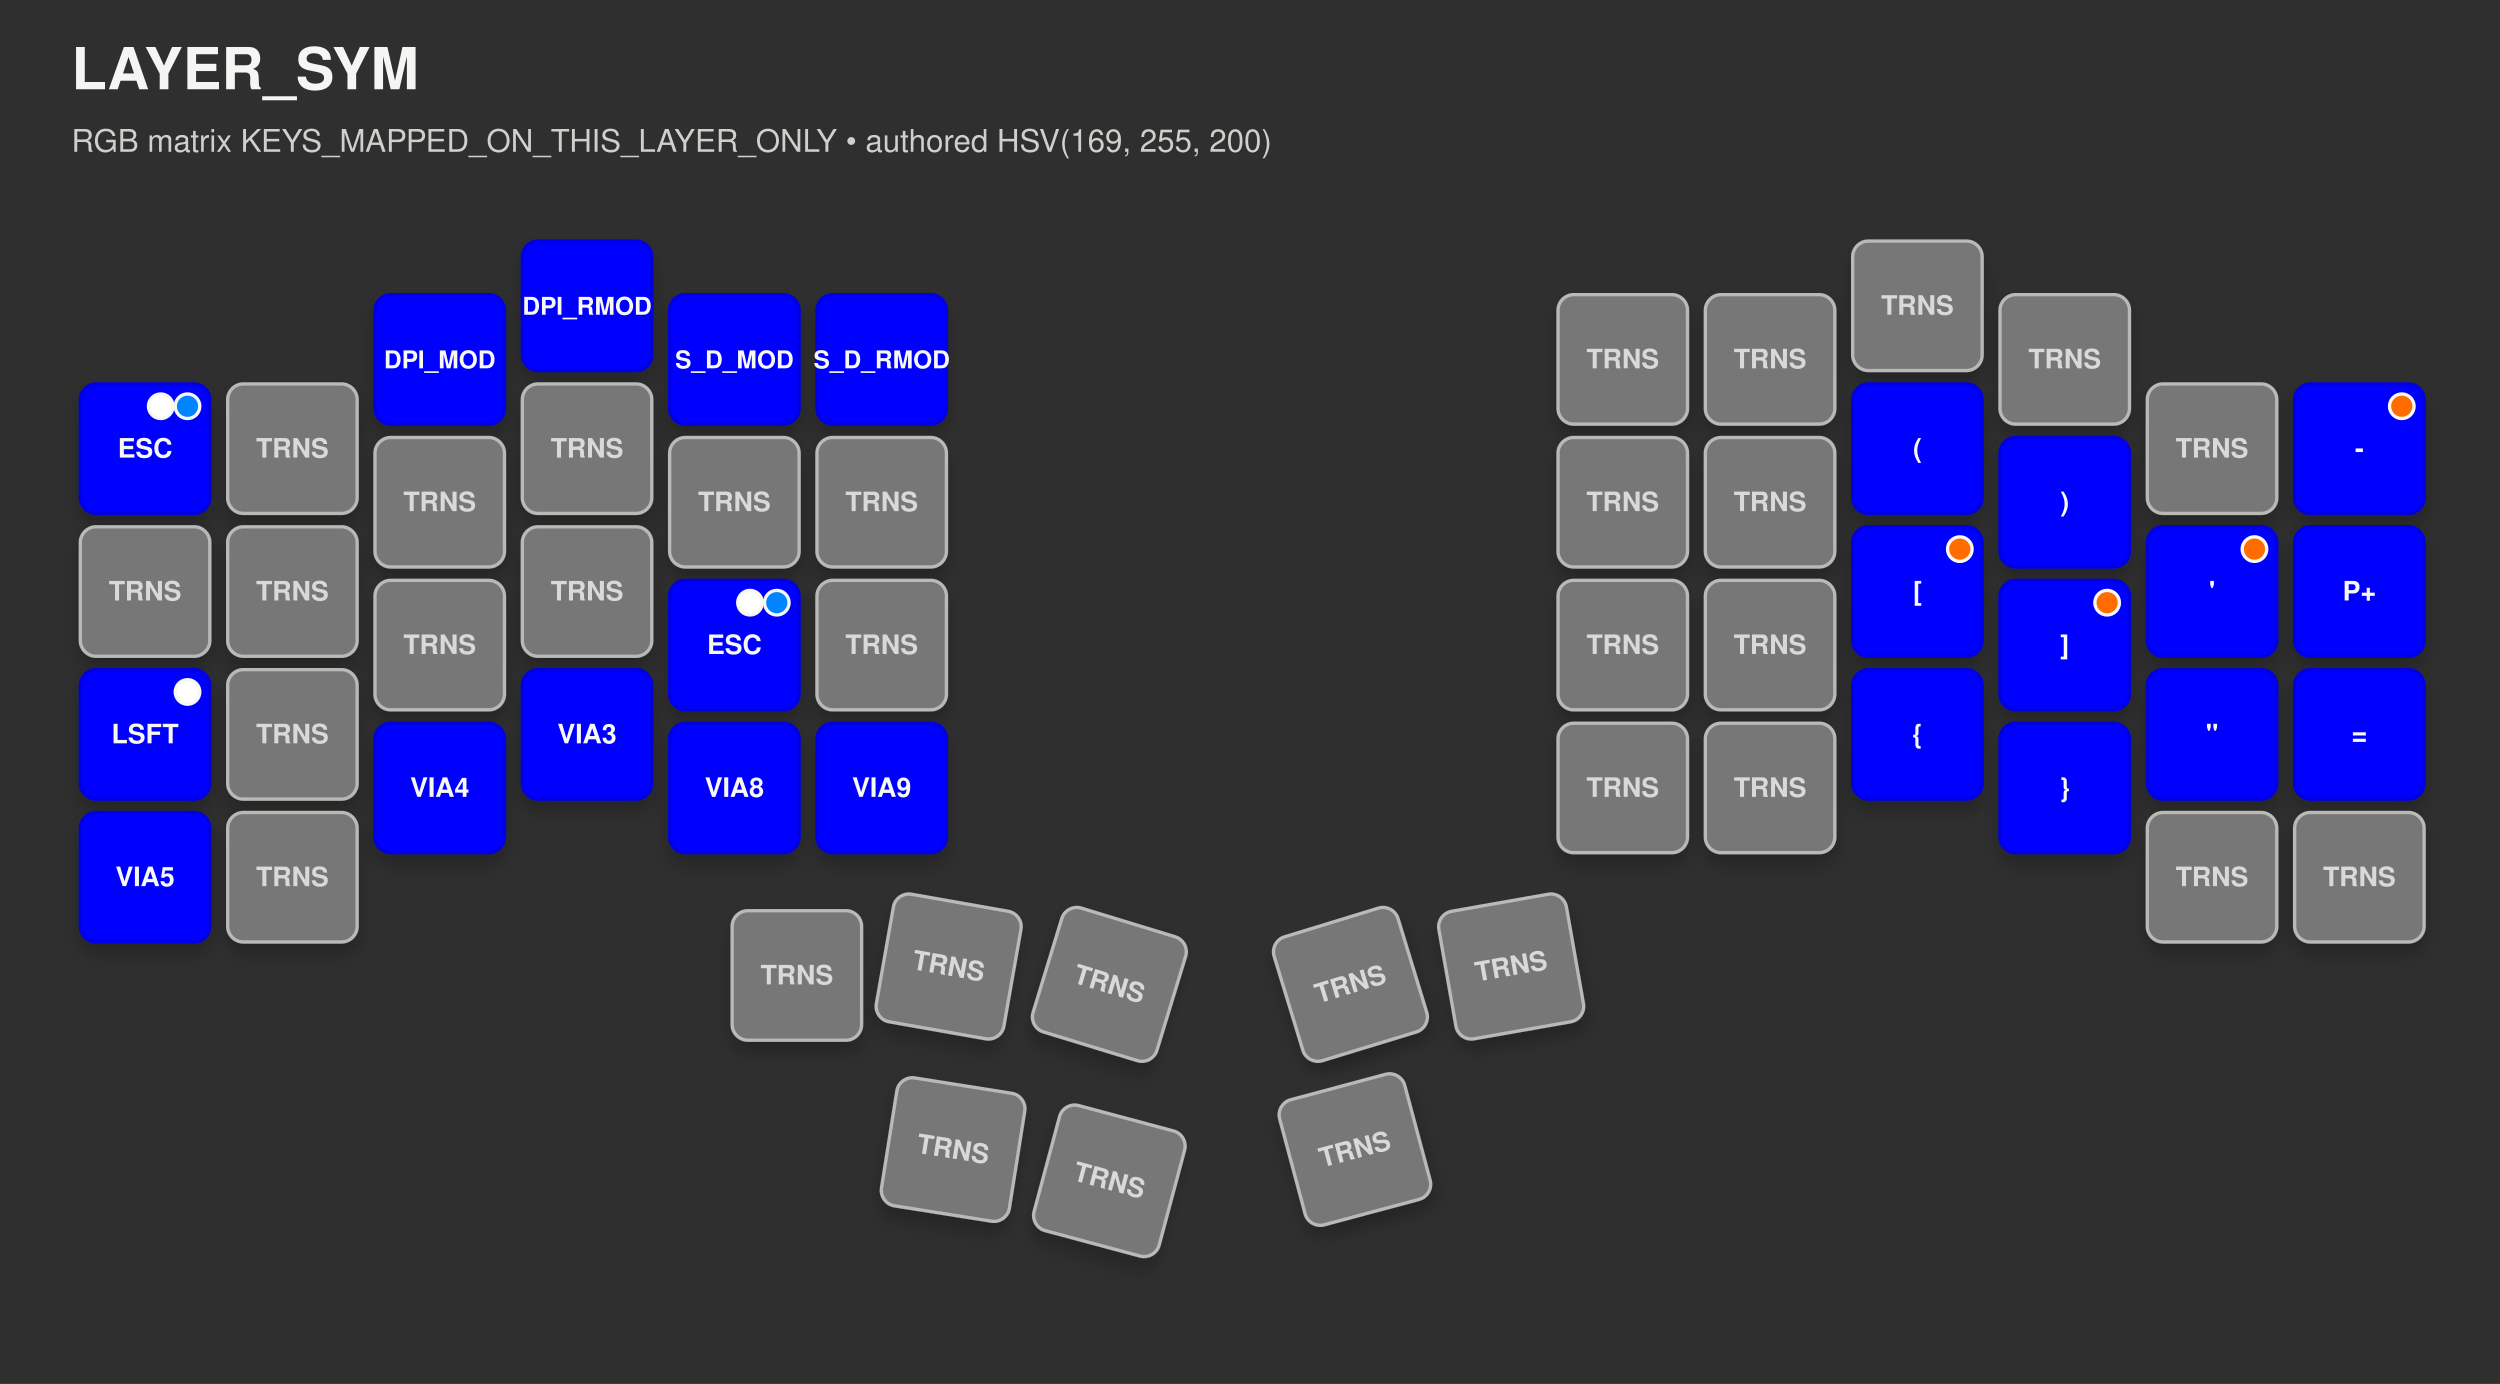
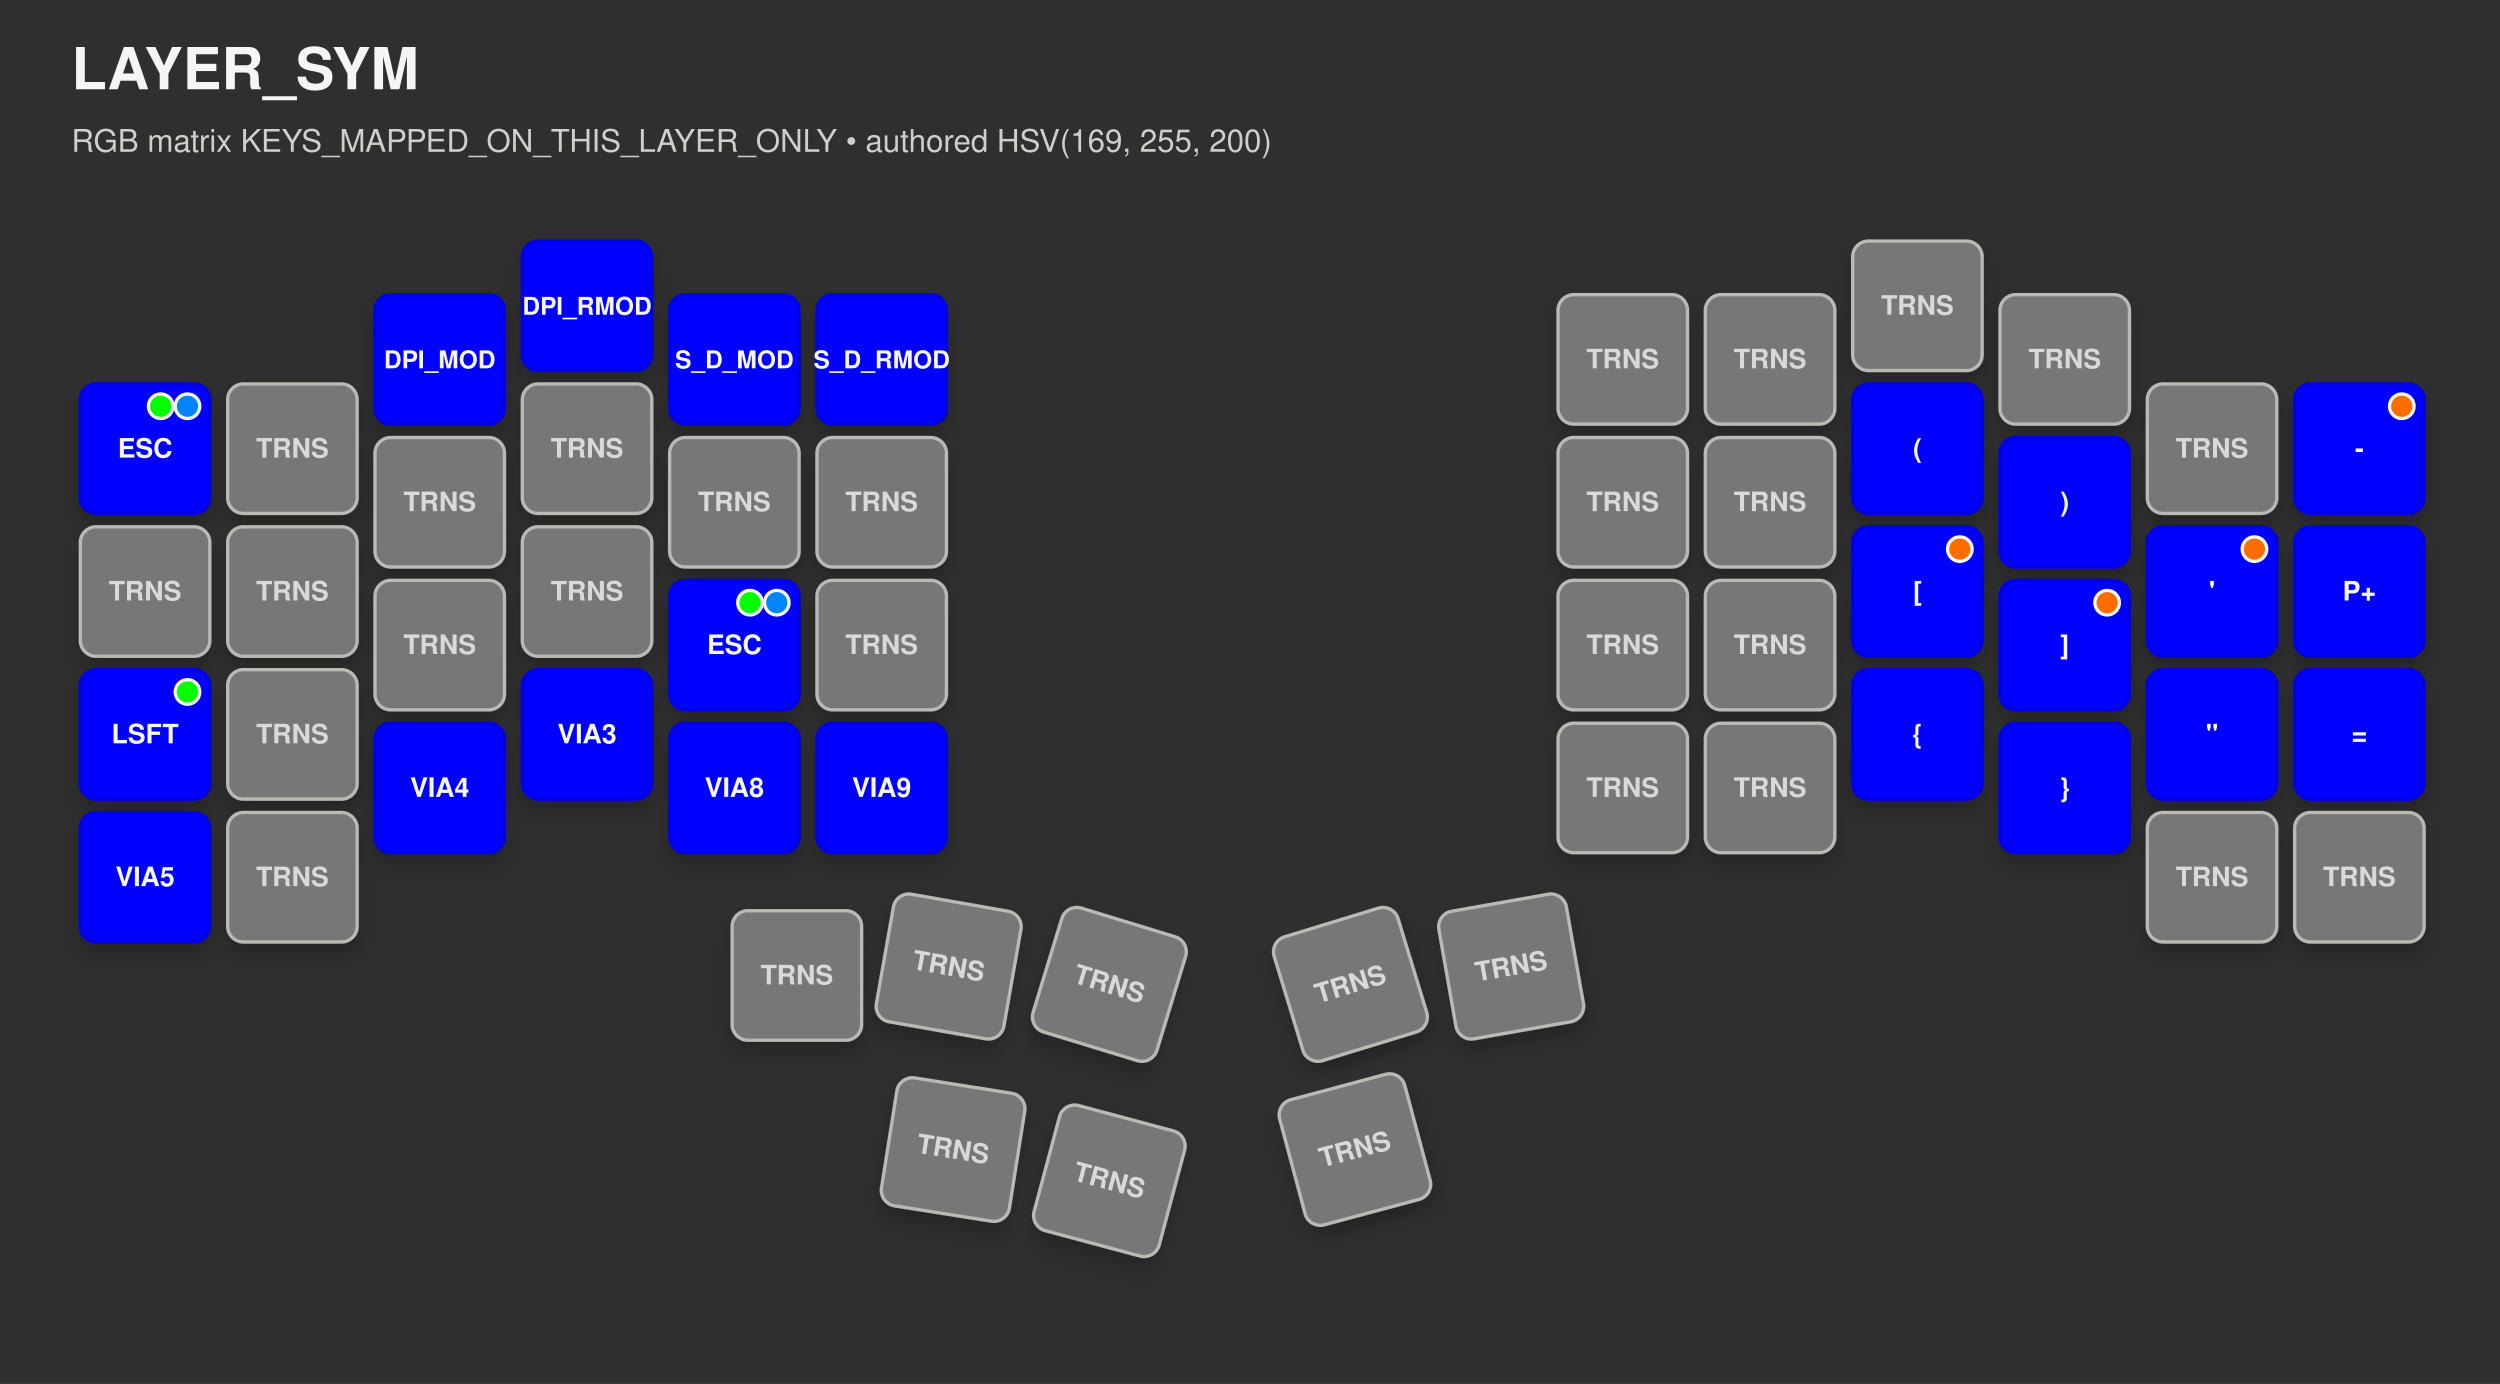
<svg xmlns="http://www.w3.org/2000/svg" width="1120" height="620" viewBox="0 0 1120 620" role="img" aria-labelledby="title desc">
  <defs>
    <filter id="shadow" x="-20%" y="-20%" width="140%" height="140%">
      <feDropShadow dx="0" dy="5" stdDeviation="4" flood-color="#000000" flood-opacity="0.22" />
    </filter>
  </defs>
  <rect width="1120" height="620" fill="#2f2f2f" />
  <text x="32" y="40" fill="#f5f5f3" font-size="26" font-family="Helvetica, Arial, sans-serif" font-weight="700">LAYER_SYM</text>
  <text x="32" y="68" fill="#cfcfcb" font-size="14" font-family="Helvetica, Arial, sans-serif">RGB matrix KEYS_MAPPED_ON_THIS_LAYER_ONLY • authored HSV(169, 255, 200)</text>
  <g transform="rotate(0 65.0 201.0)">
    <rect x="36.0" y="172.0" width="58" height="58" rx="7" fill="#0006ff" stroke="#0000e3" stroke-width="1.5" filter="url(#shadow)" />
    <text x="65.0" y="205.0" fill="#f7f7f4" fill-opacity="1.0" font-size="12" text-anchor="middle" font-family="Helvetica, Arial, sans-serif" font-weight="600">ESC</text>
-     <circle cx="72.0" cy="182.0" r="5.5" fill="#ffffff" stroke="#f7f7f4" stroke-width="1.5" />
+     <circle cx="72.0" cy="182.0" r="5.5" fill="#00ff00" stroke="#f7f7f4" stroke-width="1.5" />
    <circle cx="84.0" cy="182.0" r="5.5" fill="#0084ff" stroke="#f7f7f4" stroke-width="1.5" />
  </g>
  <g transform="rotate(0 131.0 201.0)">
    <rect x="102.0" y="172.0" width="58" height="58" rx="7" fill="#777777" stroke="#b8bab5" stroke-width="1.5" filter="url(#shadow)" />
    <text x="131.0" y="205.0" fill="#ffffff" fill-opacity="0.72" font-size="12" text-anchor="middle" font-family="Helvetica, Arial, sans-serif" font-weight="600">TRNS</text>
  </g>
  <g transform="rotate(0 197.0 161.0)">
    <rect x="168.0" y="132.0" width="58" height="58" rx="7" fill="#0006ff" stroke="#0000e3" stroke-width="1.5" filter="url(#shadow)" />
    <text x="197.0" y="165.0" fill="#f7f7f4" fill-opacity="1.0" font-size="11" text-anchor="middle" font-family="Helvetica, Arial, sans-serif" font-weight="600" textLength="42" lengthAdjust="spacingAndGlyphs">DPI_MOD</text>
  </g>
  <g transform="rotate(0 263.0 137.0)">
    <rect x="234.0" y="108.0" width="58" height="58" rx="7" fill="#0006ff" stroke="#0000e3" stroke-width="1.5" filter="url(#shadow)" />
    <text x="263.0" y="141.0" fill="#f7f7f4" fill-opacity="1.0" font-size="11" text-anchor="middle" font-family="Helvetica, Arial, sans-serif" font-weight="600" textLength="42" lengthAdjust="spacingAndGlyphs">DPI_RMOD</text>
  </g>
  <g transform="rotate(0 329.0 161.0)">
    <rect x="300.0" y="132.0" width="58" height="58" rx="7" fill="#0006ff" stroke="#0000e3" stroke-width="1.5" filter="url(#shadow)" />
    <text x="329.0" y="165.0" fill="#f7f7f4" fill-opacity="1.0" font-size="11" text-anchor="middle" font-family="Helvetica, Arial, sans-serif" font-weight="600" textLength="42" lengthAdjust="spacingAndGlyphs">S_D_MOD</text>
  </g>
  <g transform="rotate(0 395.0 161.0)">
    <rect x="366.0" y="132.0" width="58" height="58" rx="7" fill="#0006ff" stroke="#0000e3" stroke-width="1.5" filter="url(#shadow)" />
    <text x="395.0" y="165.0" fill="#f7f7f4" fill-opacity="1.0" font-size="11" text-anchor="middle" font-family="Helvetica, Arial, sans-serif" font-weight="600" textLength="42" lengthAdjust="spacingAndGlyphs">S_D_RMOD</text>
  </g>
  <g transform="rotate(0 727.0 161.0)">
    <rect x="698.0" y="132.0" width="58" height="58" rx="7" fill="#777777" stroke="#b8bab5" stroke-width="1.5" filter="url(#shadow)" />
    <text x="727.0" y="165.0" fill="#ffffff" fill-opacity="0.72" font-size="12" text-anchor="middle" font-family="Helvetica, Arial, sans-serif" font-weight="600">TRNS</text>
  </g>
  <g transform="rotate(0 793.0 161.0)">
    <rect x="764.0" y="132.0" width="58" height="58" rx="7" fill="#777777" stroke="#b8bab5" stroke-width="1.5" filter="url(#shadow)" />
    <text x="793.0" y="165.0" fill="#ffffff" fill-opacity="0.72" font-size="12" text-anchor="middle" font-family="Helvetica, Arial, sans-serif" font-weight="600">TRNS</text>
  </g>
  <g transform="rotate(0 859.0 137.0)">
    <rect x="830.0" y="108.0" width="58" height="58" rx="7" fill="#777777" stroke="#b8bab5" stroke-width="1.5" filter="url(#shadow)" />
    <text x="859.0" y="141.0" fill="#ffffff" fill-opacity="0.72" font-size="12" text-anchor="middle" font-family="Helvetica, Arial, sans-serif" font-weight="600">TRNS</text>
  </g>
  <g transform="rotate(0 925.0 161.0)">
    <rect x="896.0" y="132.0" width="58" height="58" rx="7" fill="#777777" stroke="#b8bab5" stroke-width="1.5" filter="url(#shadow)" />
    <text x="925.0" y="165.0" fill="#ffffff" fill-opacity="0.72" font-size="12" text-anchor="middle" font-family="Helvetica, Arial, sans-serif" font-weight="600">TRNS</text>
  </g>
  <g transform="rotate(0 991.0 201.0)">
    <rect x="962.0" y="172.0" width="58" height="58" rx="7" fill="#777777" stroke="#b8bab5" stroke-width="1.5" filter="url(#shadow)" />
    <text x="991.0" y="205.0" fill="#ffffff" fill-opacity="0.72" font-size="12" text-anchor="middle" font-family="Helvetica, Arial, sans-serif" font-weight="600">TRNS</text>
  </g>
  <g transform="rotate(0 1057.0 201.0)">
    <rect x="1028.0" y="172.0" width="58" height="58" rx="7" fill="#0006ff" stroke="#0000e3" stroke-width="1.5" filter="url(#shadow)" />
    <text x="1057.0" y="205.0" fill="#f7f7f4" fill-opacity="1.0" font-size="12" text-anchor="middle" font-family="Helvetica, Arial, sans-serif" font-weight="600">-</text>
    <circle cx="1076.0" cy="182.0" r="5.5" fill="#ff6c00" stroke="#f7f7f4" stroke-width="1.5" />
  </g>
  <g transform="rotate(0 65.0 265.0)">
    <rect x="36.0" y="236.0" width="58" height="58" rx="7" fill="#777777" stroke="#b8bab5" stroke-width="1.5" filter="url(#shadow)" />
    <text x="65.0" y="269.0" fill="#ffffff" fill-opacity="0.72" font-size="12" text-anchor="middle" font-family="Helvetica, Arial, sans-serif" font-weight="600">TRNS</text>
  </g>
  <g transform="rotate(0 131.0 265.0)">
    <rect x="102.0" y="236.0" width="58" height="58" rx="7" fill="#777777" stroke="#b8bab5" stroke-width="1.5" filter="url(#shadow)" />
    <text x="131.0" y="269.0" fill="#ffffff" fill-opacity="0.72" font-size="12" text-anchor="middle" font-family="Helvetica, Arial, sans-serif" font-weight="600">TRNS</text>
  </g>
  <g transform="rotate(0 197.0 225.0)">
    <rect x="168.0" y="196.0" width="58" height="58" rx="7" fill="#777777" stroke="#b8bab5" stroke-width="1.5" filter="url(#shadow)" />
    <text x="197.0" y="229.0" fill="#ffffff" fill-opacity="0.72" font-size="12" text-anchor="middle" font-family="Helvetica, Arial, sans-serif" font-weight="600">TRNS</text>
  </g>
  <g transform="rotate(0 263.0 201.0)">
    <rect x="234.0" y="172.0" width="58" height="58" rx="7" fill="#777777" stroke="#b8bab5" stroke-width="1.5" filter="url(#shadow)" />
    <text x="263.0" y="205.0" fill="#ffffff" fill-opacity="0.72" font-size="12" text-anchor="middle" font-family="Helvetica, Arial, sans-serif" font-weight="600">TRNS</text>
  </g>
  <g transform="rotate(0 329.0 225.0)">
    <rect x="300.0" y="196.0" width="58" height="58" rx="7" fill="#777777" stroke="#b8bab5" stroke-width="1.5" filter="url(#shadow)" />
    <text x="329.0" y="229.0" fill="#ffffff" fill-opacity="0.72" font-size="12" text-anchor="middle" font-family="Helvetica, Arial, sans-serif" font-weight="600">TRNS</text>
  </g>
  <g transform="rotate(0 395.0 225.0)">
    <rect x="366.0" y="196.0" width="58" height="58" rx="7" fill="#777777" stroke="#b8bab5" stroke-width="1.5" filter="url(#shadow)" />
    <text x="395.0" y="229.0" fill="#ffffff" fill-opacity="0.72" font-size="12" text-anchor="middle" font-family="Helvetica, Arial, sans-serif" font-weight="600">TRNS</text>
  </g>
  <g transform="rotate(0 727.0 225.0)">
    <rect x="698.0" y="196.0" width="58" height="58" rx="7" fill="#777777" stroke="#b8bab5" stroke-width="1.5" filter="url(#shadow)" />
    <text x="727.0" y="229.0" fill="#ffffff" fill-opacity="0.72" font-size="12" text-anchor="middle" font-family="Helvetica, Arial, sans-serif" font-weight="600">TRNS</text>
  </g>
  <g transform="rotate(0 793.0 225.0)">
    <rect x="764.0" y="196.0" width="58" height="58" rx="7" fill="#777777" stroke="#b8bab5" stroke-width="1.5" filter="url(#shadow)" />
    <text x="793.0" y="229.0" fill="#ffffff" fill-opacity="0.72" font-size="12" text-anchor="middle" font-family="Helvetica, Arial, sans-serif" font-weight="600">TRNS</text>
  </g>
  <g transform="rotate(0 859.0 201.0)">
    <rect x="830.0" y="172.0" width="58" height="58" rx="7" fill="#0006ff" stroke="#0000e3" stroke-width="1.5" filter="url(#shadow)" />
    <text x="859.0" y="205.0" fill="#f7f7f4" fill-opacity="1.0" font-size="12" text-anchor="middle" font-family="Helvetica, Arial, sans-serif" font-weight="600">(</text>
  </g>
  <g transform="rotate(0 925.0 225.0)">
    <rect x="896.0" y="196.0" width="58" height="58" rx="7" fill="#0006ff" stroke="#0000e3" stroke-width="1.5" filter="url(#shadow)" />
    <text x="925.0" y="229.0" fill="#f7f7f4" fill-opacity="1.0" font-size="12" text-anchor="middle" font-family="Helvetica, Arial, sans-serif" font-weight="600">)</text>
  </g>
  <g transform="rotate(0 991.0 265.0)">
    <rect x="962.0" y="236.0" width="58" height="58" rx="7" fill="#0006ff" stroke="#0000e3" stroke-width="1.5" filter="url(#shadow)" />
    <text x="991.0" y="269.0" fill="#f7f7f4" fill-opacity="1.0" font-size="12" text-anchor="middle" font-family="Helvetica, Arial, sans-serif" font-weight="600">'</text>
    <circle cx="1010.0" cy="246.0" r="5.5" fill="#ff6c00" stroke="#f7f7f4" stroke-width="1.5" />
  </g>
  <g transform="rotate(0 1057.0 265.0)">
    <rect x="1028.0" y="236.0" width="58" height="58" rx="7" fill="#0006ff" stroke="#0000e3" stroke-width="1.5" filter="url(#shadow)" />
    <text x="1057.0" y="269.0" fill="#f7f7f4" fill-opacity="1.0" font-size="12" text-anchor="middle" font-family="Helvetica, Arial, sans-serif" font-weight="600">P+</text>
  </g>
  <g transform="rotate(0 65.0 329.0)">
    <rect x="36.0" y="300.0" width="58" height="58" rx="7" fill="#0006ff" stroke="#0000e3" stroke-width="1.5" filter="url(#shadow)" />
    <text x="65.0" y="333.0" fill="#f7f7f4" fill-opacity="1.0" font-size="12" text-anchor="middle" font-family="Helvetica, Arial, sans-serif" font-weight="600">LSFT</text>
-     <circle cx="84.0" cy="310.0" r="5.5" fill="#ffffff" stroke="#f7f7f4" stroke-width="1.5" />
+     <circle cx="84.0" cy="310.0" r="5.5" fill="#00ff00" stroke="#f7f7f4" stroke-width="1.5" />
  </g>
  <g transform="rotate(0 131.0 329.0)">
    <rect x="102.0" y="300.0" width="58" height="58" rx="7" fill="#777777" stroke="#b8bab5" stroke-width="1.5" filter="url(#shadow)" />
    <text x="131.0" y="333.0" fill="#ffffff" fill-opacity="0.72" font-size="12" text-anchor="middle" font-family="Helvetica, Arial, sans-serif" font-weight="600">TRNS</text>
  </g>
  <g transform="rotate(0 197.0 289.0)">
    <rect x="168.0" y="260.0" width="58" height="58" rx="7" fill="#777777" stroke="#b8bab5" stroke-width="1.5" filter="url(#shadow)" />
    <text x="197.0" y="293.0" fill="#ffffff" fill-opacity="0.72" font-size="12" text-anchor="middle" font-family="Helvetica, Arial, sans-serif" font-weight="600">TRNS</text>
  </g>
  <g transform="rotate(0 263.0 265.0)">
    <rect x="234.0" y="236.0" width="58" height="58" rx="7" fill="#777777" stroke="#b8bab5" stroke-width="1.5" filter="url(#shadow)" />
    <text x="263.0" y="269.0" fill="#ffffff" fill-opacity="0.72" font-size="12" text-anchor="middle" font-family="Helvetica, Arial, sans-serif" font-weight="600">TRNS</text>
  </g>
  <g transform="rotate(0 329.0 289.0)">
    <rect x="300.0" y="260.0" width="58" height="58" rx="7" fill="#0006ff" stroke="#0000e3" stroke-width="1.5" filter="url(#shadow)" />
    <text x="329.0" y="293.0" fill="#f7f7f4" fill-opacity="1.0" font-size="12" text-anchor="middle" font-family="Helvetica, Arial, sans-serif" font-weight="600">ESC</text>
-     <circle cx="336.0" cy="270.0" r="5.5" fill="#ffffff" stroke="#f7f7f4" stroke-width="1.5" />
+     <circle cx="336.0" cy="270.0" r="5.5" fill="#00ff00" stroke="#f7f7f4" stroke-width="1.5" />
    <circle cx="348.0" cy="270.0" r="5.5" fill="#0084ff" stroke="#f7f7f4" stroke-width="1.5" />
  </g>
  <g transform="rotate(0 395.0 289.0)">
    <rect x="366.0" y="260.0" width="58" height="58" rx="7" fill="#777777" stroke="#b8bab5" stroke-width="1.5" filter="url(#shadow)" />
    <text x="395.0" y="293.0" fill="#ffffff" fill-opacity="0.72" font-size="12" text-anchor="middle" font-family="Helvetica, Arial, sans-serif" font-weight="600">TRNS</text>
  </g>
  <g transform="rotate(0 727.0 289.0)">
    <rect x="698.0" y="260.0" width="58" height="58" rx="7" fill="#777777" stroke="#b8bab5" stroke-width="1.5" filter="url(#shadow)" />
    <text x="727.0" y="293.0" fill="#ffffff" fill-opacity="0.72" font-size="12" text-anchor="middle" font-family="Helvetica, Arial, sans-serif" font-weight="600">TRNS</text>
  </g>
  <g transform="rotate(0 793.0 289.0)">
    <rect x="764.0" y="260.0" width="58" height="58" rx="7" fill="#777777" stroke="#b8bab5" stroke-width="1.5" filter="url(#shadow)" />
    <text x="793.0" y="293.0" fill="#ffffff" fill-opacity="0.72" font-size="12" text-anchor="middle" font-family="Helvetica, Arial, sans-serif" font-weight="600">TRNS</text>
  </g>
  <g transform="rotate(0 859.0 265.0)">
    <rect x="830.0" y="236.0" width="58" height="58" rx="7" fill="#0006ff" stroke="#0000e3" stroke-width="1.5" filter="url(#shadow)" />
    <text x="859.0" y="269.0" fill="#f7f7f4" fill-opacity="1.0" font-size="12" text-anchor="middle" font-family="Helvetica, Arial, sans-serif" font-weight="600">[</text>
    <circle cx="878.0" cy="246.0" r="5.5" fill="#ff6c00" stroke="#f7f7f4" stroke-width="1.5" />
  </g>
  <g transform="rotate(0 925.0 289.0)">
    <rect x="896.0" y="260.0" width="58" height="58" rx="7" fill="#0006ff" stroke="#0000e3" stroke-width="1.5" filter="url(#shadow)" />
    <text x="925.0" y="293.0" fill="#f7f7f4" fill-opacity="1.0" font-size="12" text-anchor="middle" font-family="Helvetica, Arial, sans-serif" font-weight="600">]</text>
    <circle cx="944.0" cy="270.0" r="5.5" fill="#ff6c00" stroke="#f7f7f4" stroke-width="1.5" />
  </g>
  <g transform="rotate(0 991.0 329.0)">
    <rect x="962.0" y="300.0" width="58" height="58" rx="7" fill="#0006ff" stroke="#0000e3" stroke-width="1.5" filter="url(#shadow)" />
    <text x="991.0" y="333.0" fill="#f7f7f4" fill-opacity="1.0" font-size="12" text-anchor="middle" font-family="Helvetica, Arial, sans-serif" font-weight="600">"</text>
  </g>
  <g transform="rotate(0 1057.0 329.0)">
    <rect x="1028.0" y="300.0" width="58" height="58" rx="7" fill="#0006ff" stroke="#0000e3" stroke-width="1.5" filter="url(#shadow)" />
    <text x="1057.0" y="333.0" fill="#f7f7f4" fill-opacity="1.0" font-size="12" text-anchor="middle" font-family="Helvetica, Arial, sans-serif" font-weight="600">=</text>
  </g>
  <g transform="rotate(0 65.0 393.0)">
    <rect x="36.0" y="364.0" width="58" height="58" rx="7" fill="#0006ff" stroke="#0000e3" stroke-width="1.5" filter="url(#shadow)" />
    <text x="65.0" y="397.0" fill="#f7f7f4" fill-opacity="1.0" font-size="12" text-anchor="middle" font-family="Helvetica, Arial, sans-serif" font-weight="600">VIA5</text>
  </g>
  <g transform="rotate(0 131.0 393.0)">
    <rect x="102.0" y="364.0" width="58" height="58" rx="7" fill="#777777" stroke="#b8bab5" stroke-width="1.5" filter="url(#shadow)" />
    <text x="131.0" y="397.0" fill="#ffffff" fill-opacity="0.72" font-size="12" text-anchor="middle" font-family="Helvetica, Arial, sans-serif" font-weight="600">TRNS</text>
  </g>
  <g transform="rotate(0 197.0 353.0)">
    <rect x="168.0" y="324.0" width="58" height="58" rx="7" fill="#0006ff" stroke="#0000e3" stroke-width="1.5" filter="url(#shadow)" />
    <text x="197.0" y="357.0" fill="#f7f7f4" fill-opacity="1.0" font-size="12" text-anchor="middle" font-family="Helvetica, Arial, sans-serif" font-weight="600">VIA4</text>
  </g>
  <g transform="rotate(0 263.0 329.0)">
    <rect x="234.0" y="300.0" width="58" height="58" rx="7" fill="#0006ff" stroke="#0000e3" stroke-width="1.5" filter="url(#shadow)" />
    <text x="263.0" y="333.0" fill="#f7f7f4" fill-opacity="1.0" font-size="12" text-anchor="middle" font-family="Helvetica, Arial, sans-serif" font-weight="600">VIA3</text>
  </g>
  <g transform="rotate(0 329.0 353.0)">
    <rect x="300.0" y="324.0" width="58" height="58" rx="7" fill="#0006ff" stroke="#0000e3" stroke-width="1.5" filter="url(#shadow)" />
    <text x="329.0" y="357.0" fill="#f7f7f4" fill-opacity="1.0" font-size="12" text-anchor="middle" font-family="Helvetica, Arial, sans-serif" font-weight="600">VIA8</text>
  </g>
  <g transform="rotate(0 395.0 353.0)">
    <rect x="366.0" y="324.0" width="58" height="58" rx="7" fill="#0006ff" stroke="#0000e3" stroke-width="1.5" filter="url(#shadow)" />
    <text x="395.0" y="357.0" fill="#f7f7f4" fill-opacity="1.0" font-size="12" text-anchor="middle" font-family="Helvetica, Arial, sans-serif" font-weight="600">VIA9</text>
  </g>
  <g transform="rotate(0 727.0 353.0)">
    <rect x="698.0" y="324.0" width="58" height="58" rx="7" fill="#777777" stroke="#b8bab5" stroke-width="1.5" filter="url(#shadow)" />
    <text x="727.0" y="357.0" fill="#ffffff" fill-opacity="0.72" font-size="12" text-anchor="middle" font-family="Helvetica, Arial, sans-serif" font-weight="600">TRNS</text>
  </g>
  <g transform="rotate(0 793.0 353.0)">
    <rect x="764.0" y="324.0" width="58" height="58" rx="7" fill="#777777" stroke="#b8bab5" stroke-width="1.5" filter="url(#shadow)" />
    <text x="793.0" y="357.0" fill="#ffffff" fill-opacity="0.72" font-size="12" text-anchor="middle" font-family="Helvetica, Arial, sans-serif" font-weight="600">TRNS</text>
  </g>
  <g transform="rotate(0 859.0 329.0)">
    <rect x="830.0" y="300.0" width="58" height="58" rx="7" fill="#0006ff" stroke="#0000e3" stroke-width="1.5" filter="url(#shadow)" />
    <text x="859.0" y="333.0" fill="#f7f7f4" fill-opacity="1.0" font-size="12" text-anchor="middle" font-family="Helvetica, Arial, sans-serif" font-weight="600">{</text>
  </g>
  <g transform="rotate(0 925.0 353.0)">
    <rect x="896.0" y="324.0" width="58" height="58" rx="7" fill="#0006ff" stroke="#0000e3" stroke-width="1.5" filter="url(#shadow)" />
    <text x="925.0" y="357.0" fill="#f7f7f4" fill-opacity="1.0" font-size="12" text-anchor="middle" font-family="Helvetica, Arial, sans-serif" font-weight="600">}</text>
  </g>
  <g transform="rotate(0 991.0 393.0)">
    <rect x="962.0" y="364.0" width="58" height="58" rx="7" fill="#777777" stroke="#b8bab5" stroke-width="1.5" filter="url(#shadow)" />
    <text x="991.0" y="397.0" fill="#ffffff" fill-opacity="0.72" font-size="12" text-anchor="middle" font-family="Helvetica, Arial, sans-serif" font-weight="600">TRNS</text>
  </g>
  <g transform="rotate(0 1057.0 393.0)">
    <rect x="1028.0" y="364.0" width="58" height="58" rx="7" fill="#777777" stroke="#b8bab5" stroke-width="1.5" filter="url(#shadow)" />
    <text x="1057.0" y="397.0" fill="#ffffff" fill-opacity="0.72" font-size="12" text-anchor="middle" font-family="Helvetica, Arial, sans-serif" font-weight="600">TRNS</text>
  </g>
  <g transform="rotate(0 357.0 437.0)">
    <rect x="328.0" y="408.0" width="58" height="58" rx="7" fill="#777777" stroke="#b8bab5" stroke-width="1.5" filter="url(#shadow)" />
    <text x="357.0" y="441.0" fill="#ffffff" fill-opacity="0.72" font-size="12" text-anchor="middle" font-family="Helvetica, Arial, sans-serif" font-weight="600">TRNS</text>
  </g>
  <g transform="rotate(10 425.0 433.0)">
    <rect x="396.0" y="404.0" width="58" height="58" rx="7" fill="#777777" stroke="#b8bab5" stroke-width="1.5" filter="url(#shadow)" />
    <text x="425.0" y="437.0" fill="#ffffff" fill-opacity="0.72" font-size="12" text-anchor="middle" font-family="Helvetica, Arial, sans-serif" font-weight="600">TRNS</text>
  </g>
  <g transform="rotate(17 497.0 441.0)">
    <rect x="468.0" y="412.0" width="58" height="58" rx="7" fill="#777777" stroke="#b8bab5" stroke-width="1.5" filter="url(#shadow)" />
    <text x="497.0" y="445.0" fill="#ffffff" fill-opacity="0.72" font-size="12" text-anchor="middle" font-family="Helvetica, Arial, sans-serif" font-weight="600">TRNS</text>
  </g>
  <g transform="rotate(-17 605.0 441.0)">
    <rect x="576.0" y="412.0" width="58" height="58" rx="7" fill="#777777" stroke="#b8bab5" stroke-width="1.5" filter="url(#shadow)" />
    <text x="605.0" y="445.0" fill="#ffffff" fill-opacity="0.72" font-size="12" text-anchor="middle" font-family="Helvetica, Arial, sans-serif" font-weight="600">TRNS</text>
  </g>
  <g transform="rotate(-10 677.0 433.0)">
    <rect x="648.0" y="404.0" width="58" height="58" rx="7" fill="#777777" stroke="#b8bab5" stroke-width="1.5" filter="url(#shadow)" />
    <text x="677.0" y="437.0" fill="#ffffff" fill-opacity="0.72" font-size="12" text-anchor="middle" font-family="Helvetica, Arial, sans-serif" font-weight="600">TRNS</text>
  </g>
  <g transform="rotate(9 427.0 515.0)">
    <rect x="398.0" y="486.0" width="58" height="58" rx="7" fill="#777777" stroke="#b8bab5" stroke-width="1.5" filter="url(#shadow)" />
    <text x="427.0" y="519.0" fill="#ffffff" fill-opacity="0.72" font-size="12" text-anchor="middle" font-family="Helvetica, Arial, sans-serif" font-weight="600">TRNS</text>
  </g>
  <g transform="rotate(15 497.0 529.0)">
    <rect x="468.0" y="500.0" width="58" height="58" rx="7" fill="#777777" stroke="#b8bab5" stroke-width="1.5" filter="url(#shadow)" />
    <text x="497.0" y="533.0" fill="#ffffff" fill-opacity="0.72" font-size="12" text-anchor="middle" font-family="Helvetica, Arial, sans-serif" font-weight="600">TRNS</text>
  </g>
  <g transform="rotate(-15 607.0 515.0)">
    <rect x="578.0" y="486.0" width="58" height="58" rx="7" fill="#777777" stroke="#b8bab5" stroke-width="1.5" filter="url(#shadow)" />
    <text x="607.0" y="519.0" fill="#ffffff" fill-opacity="0.72" font-size="12" text-anchor="middle" font-family="Helvetica, Arial, sans-serif" font-weight="600">TRNS</text>
  </g>
</svg>
